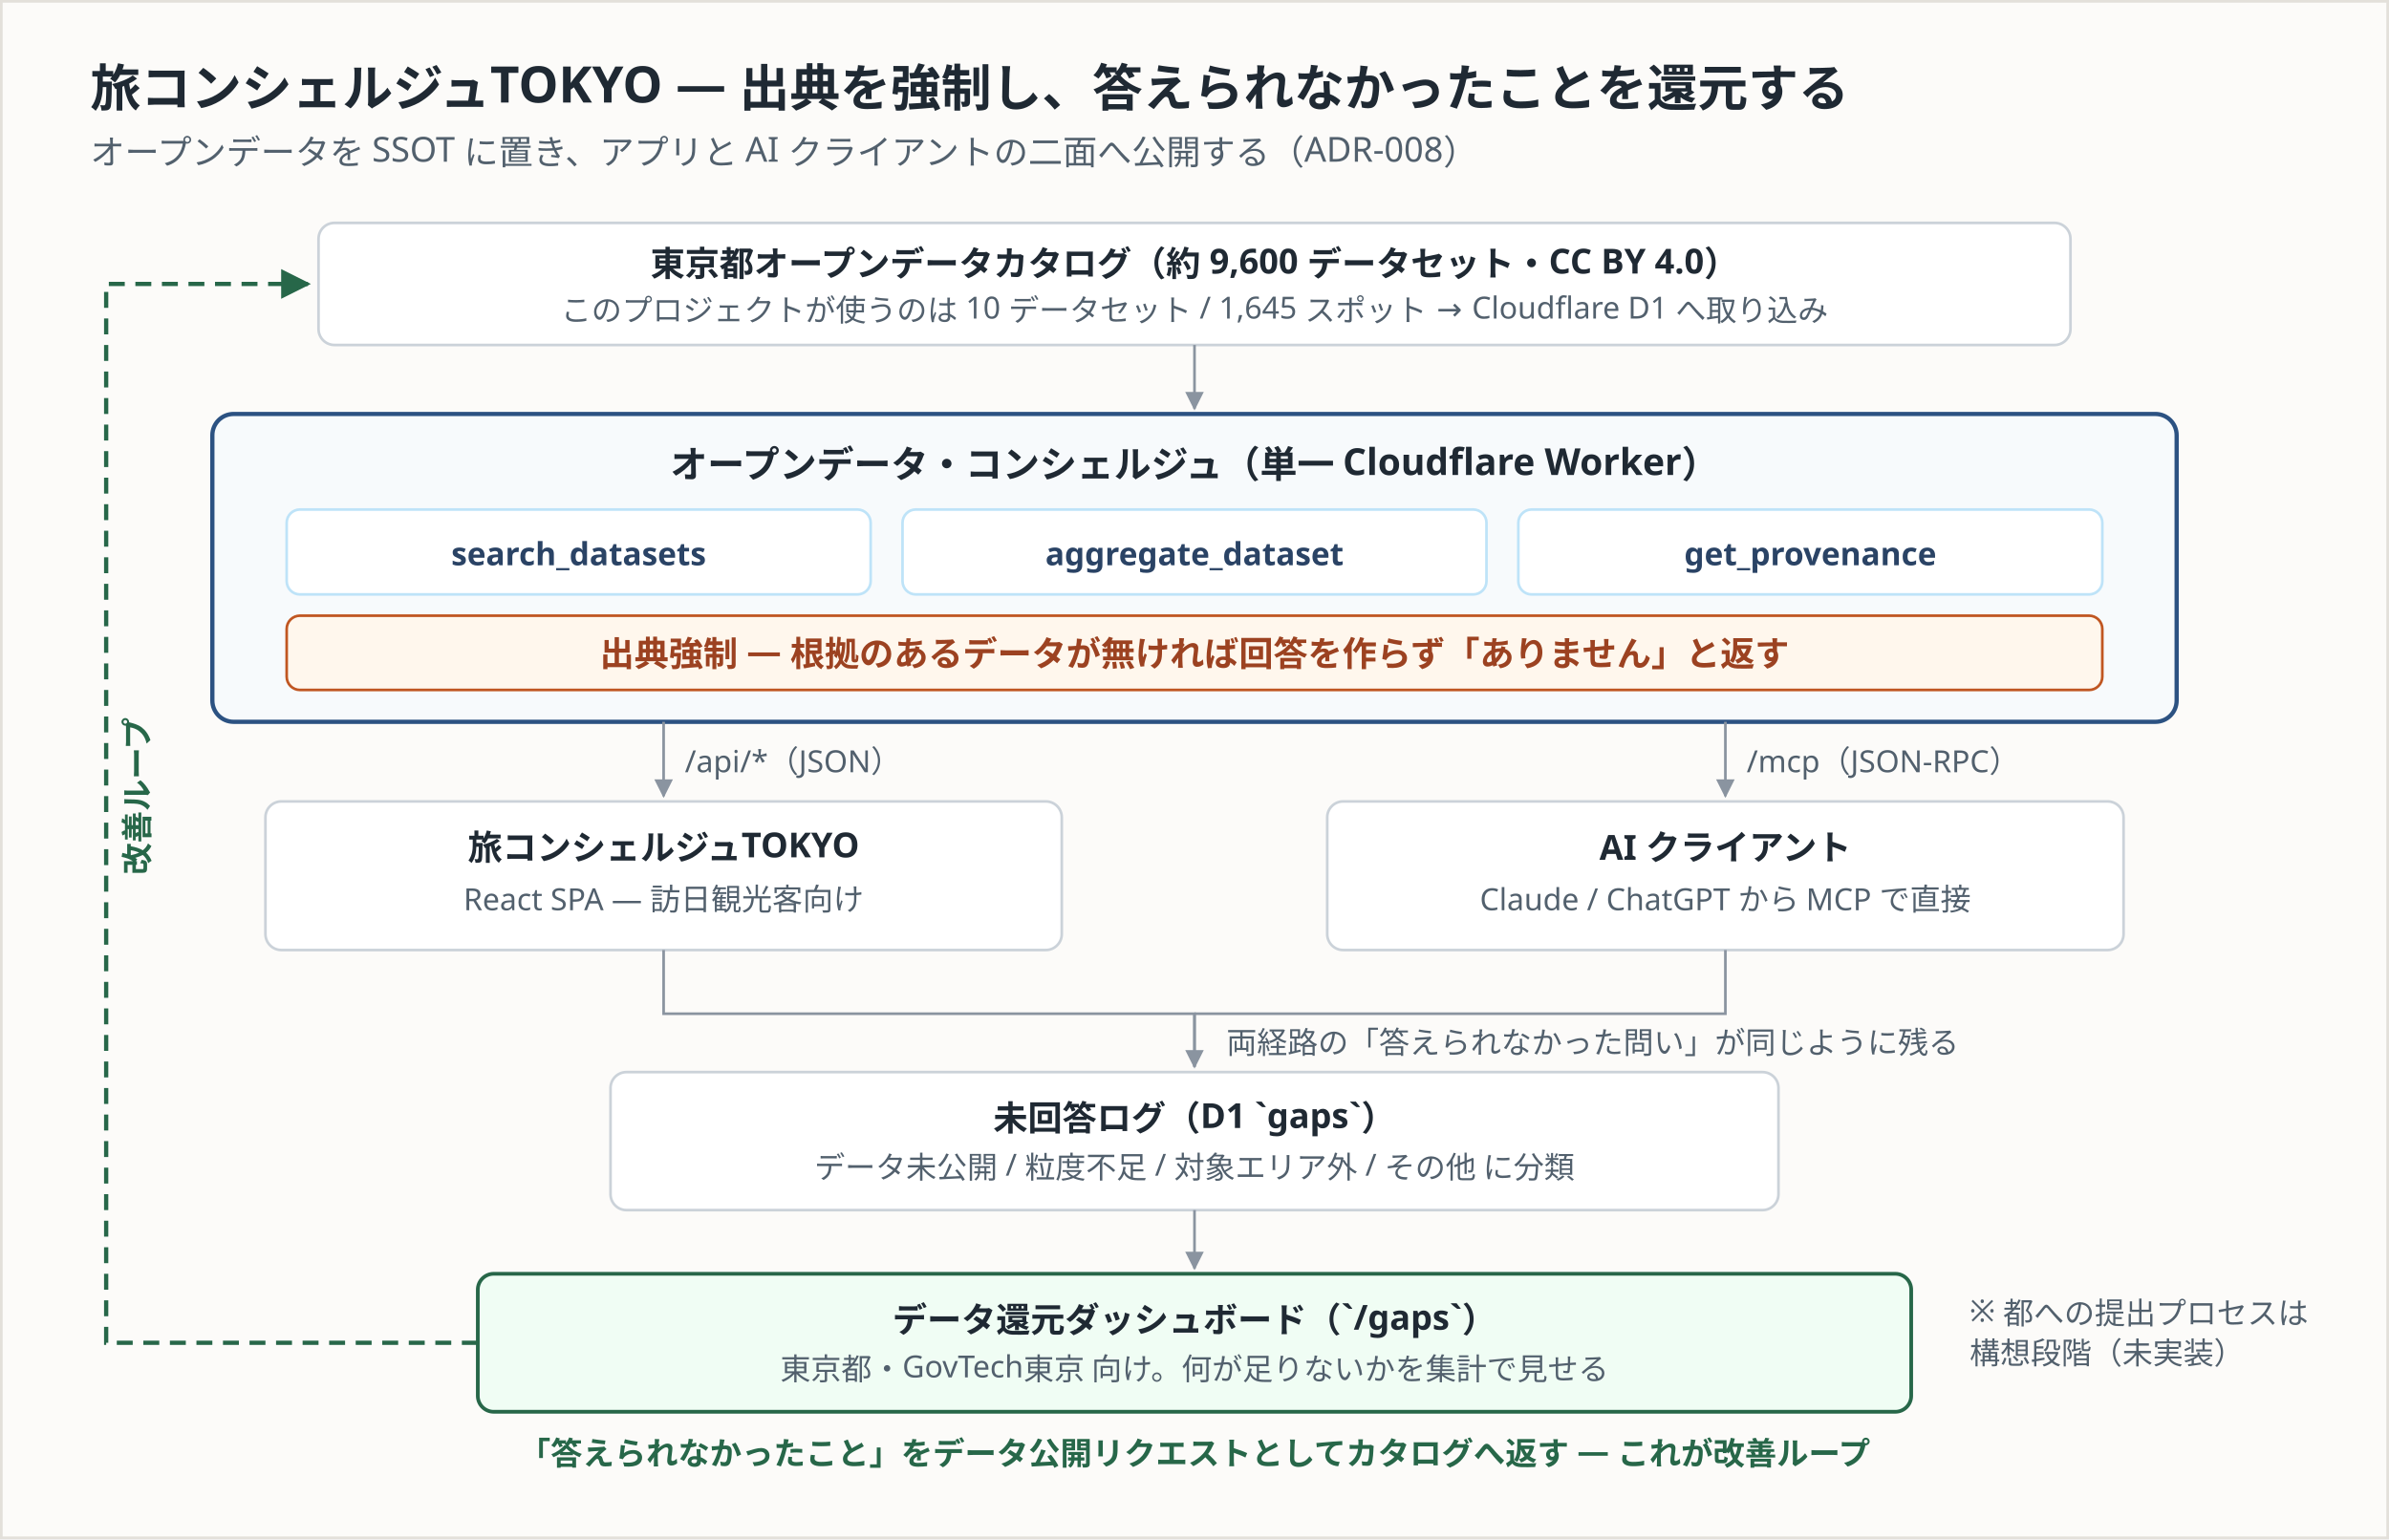
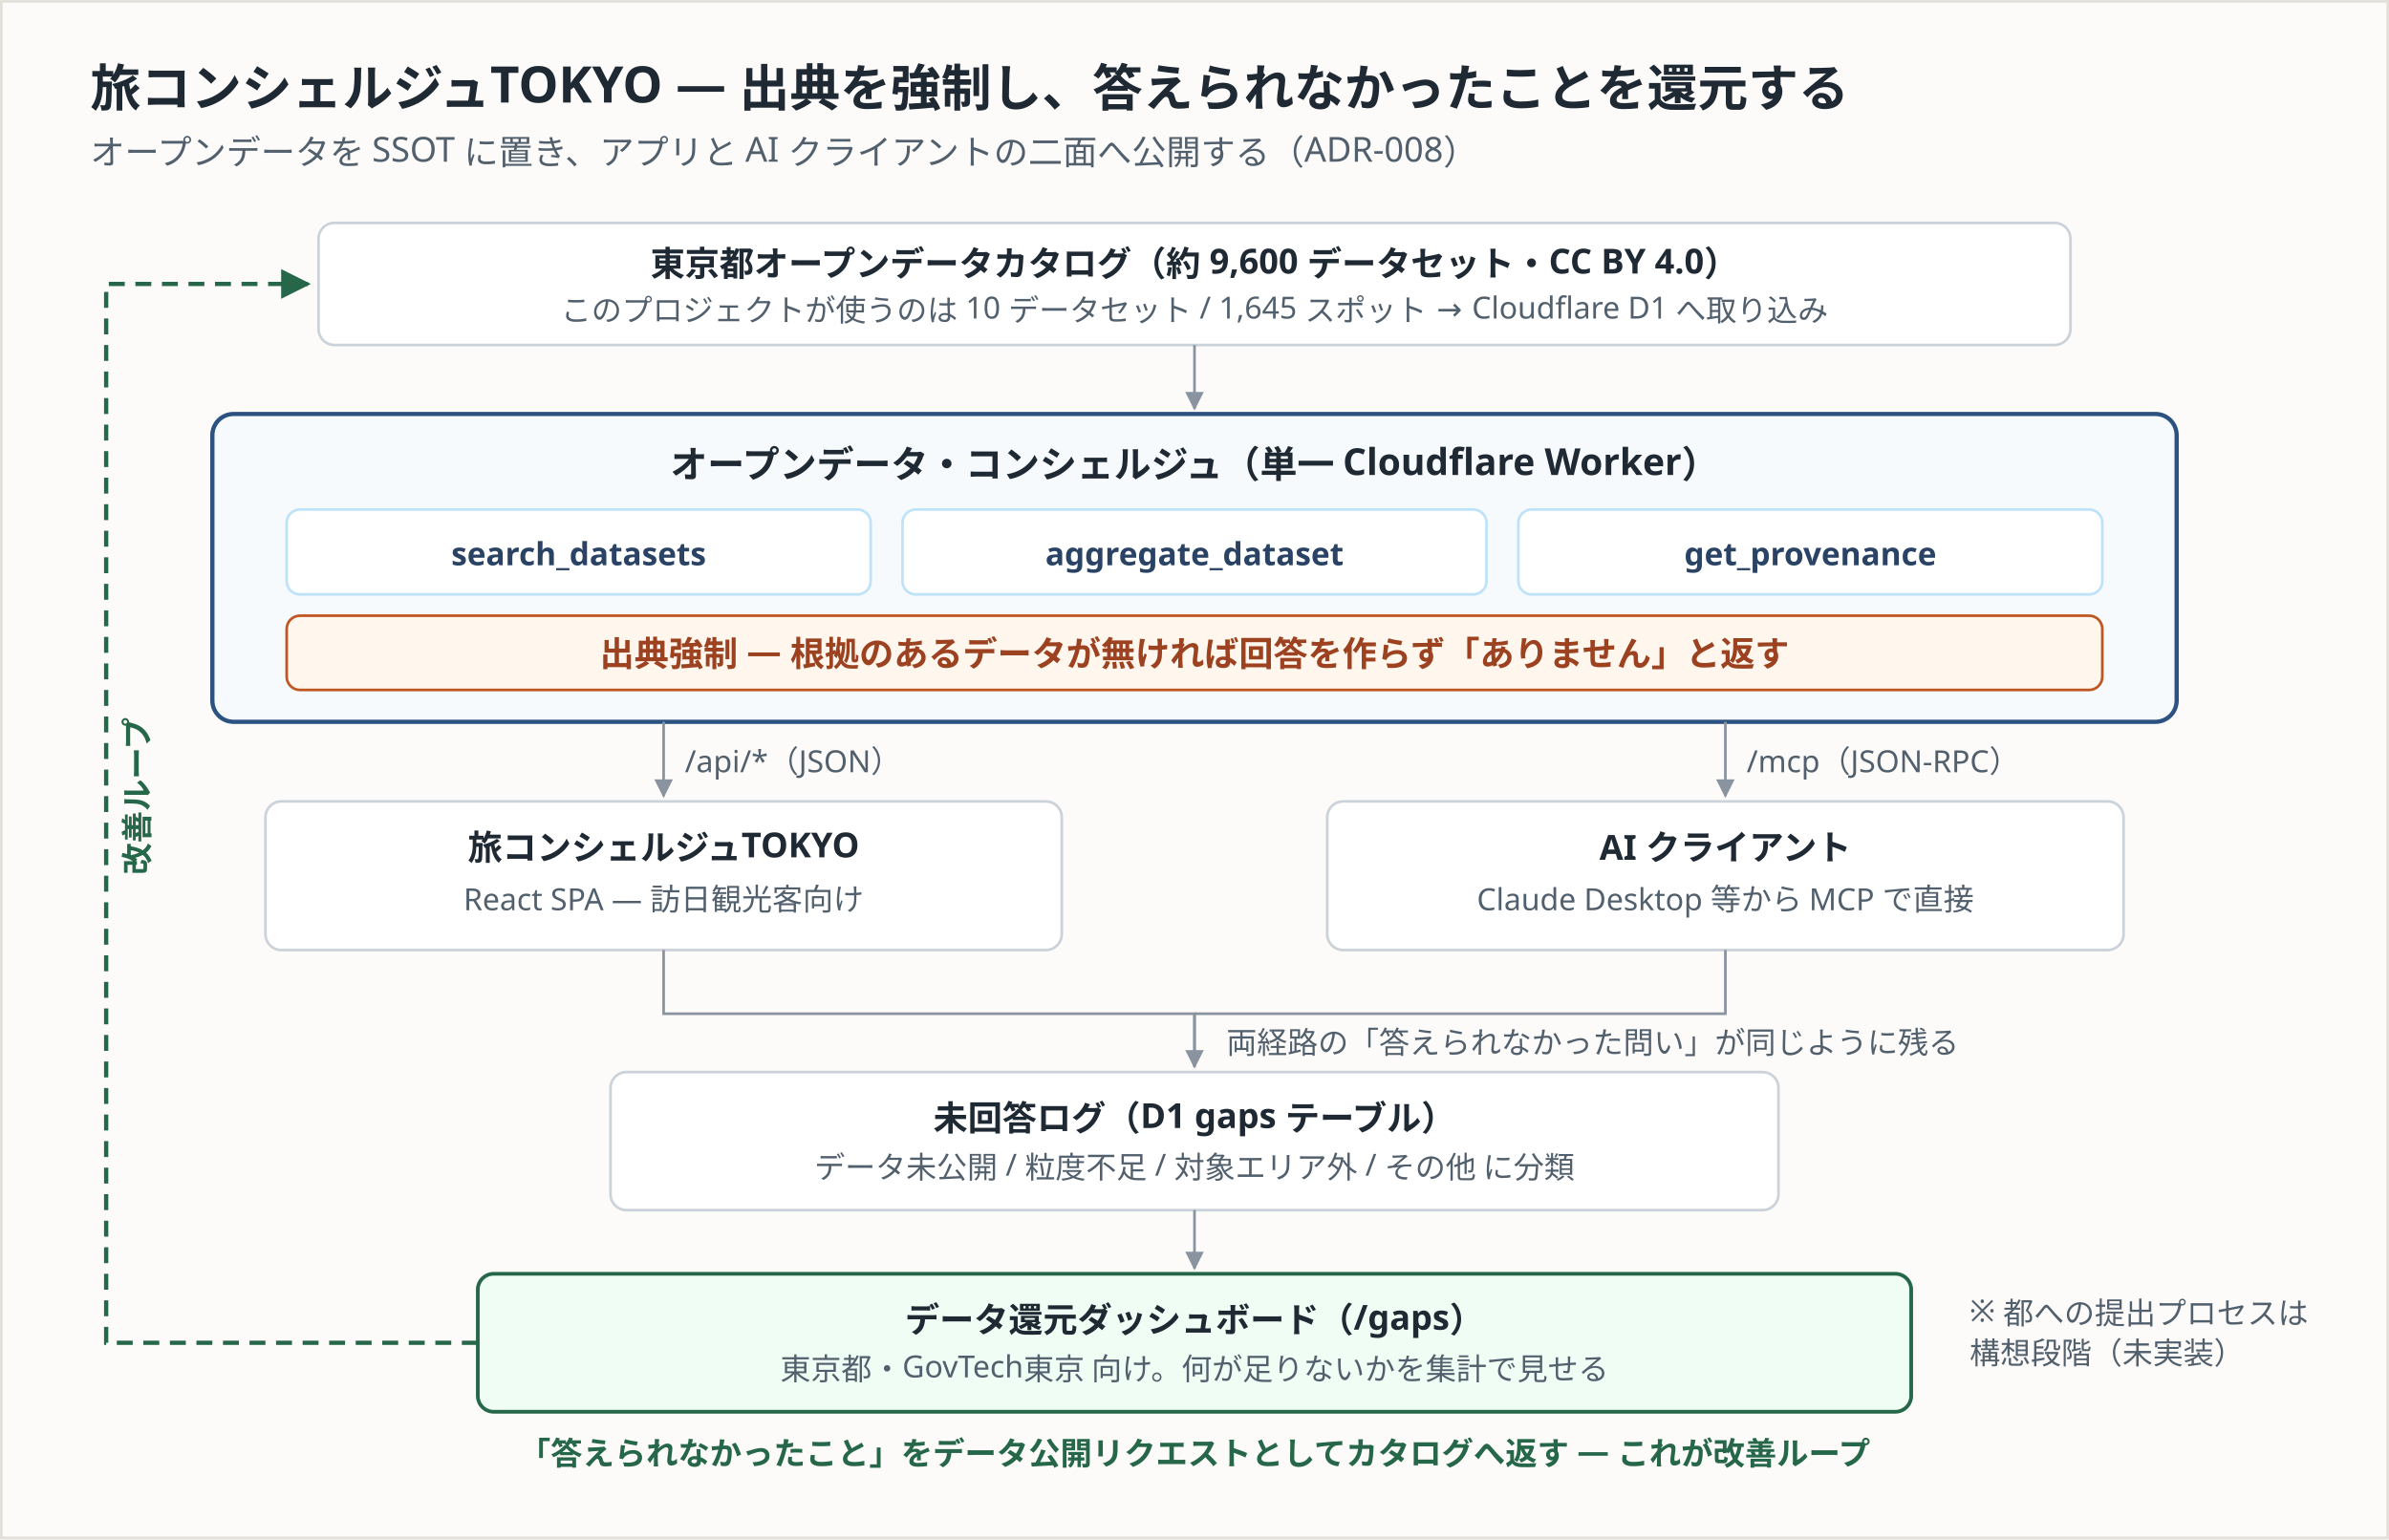
<svg xmlns="http://www.w3.org/2000/svg" viewBox="0 0 900 580" width="900" height="580" role="img" aria-labelledby="t2 d2">
  <style>
  .f{font-family:'Hiragino Sans','Noto Sans JP','Yu Gothic',system-ui,sans-serif}
  .ttl{font-size:19px;font-weight:700;fill:#1F2933}
  .sub{font-size:13px;fill:#52606D}
  .h{font-size:14px;font-weight:700;fill:#1F2933}
  .b{font-size:13px;fill:#1F2933;font-weight:600}
  .s{font-size:11.5px;fill:#52606D}
  .op{font-size:12px;fill:#2A4365;font-weight:600}
  .em{font-size:13px;fill:#9C4221;font-weight:700}
  .lp{font-size:12px;fill:#276749;font-weight:700}
</style>
  <rect width="900" height="580" fill="#FCFBF9" />
  <rect x="0.5" y="0.5" width="899" height="579" fill="none" stroke="#E3E0DA" />
  <defs>
    <marker id="b" viewBox="0 0 10 10" refX="9" refY="5" markerWidth="7" markerHeight="7" orient="auto-start-reverse">
      <path d="M0,0 L10,5 L0,10 z" fill="#8A94A0" />
    </marker>
    <marker id="bg" viewBox="0 0 10 10" refX="9" refY="5" markerWidth="7" markerHeight="7" orient="auto-start-reverse">
      <path d="M0,0 L10,5 L0,10 z" fill="#276749" />
    </marker>
  </defs>
  <text class="f ttl" x="34" y="40">旅コンシェルジュTOKYO — 出典を強制し、答えられなかったことを還元する</text>
  <text class="f sub" x="34" y="62">オープンデータを SSOT に置き、アプリと AI クライアントの二面へ公開する（ADR-008）</text>
  <rect x="120" y="84" width="660" height="46" rx="6" fill="#fff" stroke="#CBD2D9" />
  <text class="f b" x="450" y="104" text-anchor="middle">東京都オープンデータカタログ（約 9,600 データセット・CC BY 4.0）</text>
  <text class="f s" x="450" y="121" text-anchor="middle">このプロジェクトが使うのは 10 データセット / 1,645 スポット → Cloudflare D1 へ取り込み</text>
  <line x1="450" y1="130" x2="450" y2="154" stroke="#8A94A0" marker-end="url(#b)" />
  <rect x="80" y="156" width="740" height="116" rx="8" fill="#F7FAFC" stroke="#2C5282" stroke-width="1.6" />
  <text class="f h" x="450" y="180" text-anchor="middle">オープンデータ・コンシェルジュ（単一 Cloudflare Worker）</text>
  <rect x="108" y="192" width="220" height="32" rx="5" fill="#fff" stroke="#BEE3F8" />
  <text class="f op" x="218" y="213" text-anchor="middle">search_datasets</text>
  <rect x="340" y="192" width="220" height="32" rx="5" fill="#fff" stroke="#BEE3F8" />
  <text class="f op" x="450" y="213" text-anchor="middle">aggregate_dataset</text>
  <rect x="572" y="192" width="220" height="32" rx="5" fill="#fff" stroke="#BEE3F8" />
  <text class="f op" x="682" y="213" text-anchor="middle">get_provenance</text>
  <rect x="108" y="232" width="684" height="28" rx="5" fill="#FFF7ED" stroke="#C05621" />
  <text class="f em" x="450" y="251" text-anchor="middle">出典強制 — 根拠のあるデータが無ければ回答を作らず「ありません」と返す</text>
  <path d="M250 272 L250 300" fill="none" stroke="#8A94A0" marker-end="url(#b)" />
  <path d="M650 272 L650 300" fill="none" stroke="#8A94A0" marker-end="url(#b)" />
  <text class="f s" x="258" y="291">/api/*（JSON）</text>
  <text class="f s" x="658" y="291">/mcp（JSON-RPC）</text>
  <rect x="100" y="302" width="300" height="56" rx="6" fill="#fff" stroke="#CBD2D9" />
  <text class="f b" x="250" y="324" text-anchor="middle">旅コンシェルジュTOKYO</text>
  <text class="f s" x="250" y="343" text-anchor="middle">React SPA — 訪日観光客向け</text>
  <rect x="500" y="302" width="300" height="56" rx="6" fill="#fff" stroke="#CBD2D9" />
  <text class="f b" x="650" y="324" text-anchor="middle">AI クライアント</text>
-   <text class="f s" x="650" y="343" text-anchor="middle">Claude / ChatGPT から MCP で直接</text>
+   <text class="f s" x="650" y="343" text-anchor="middle">Claude Desktop 等から MCP で直接</text>
  <path d="M250 358 L250 382 L450 382 L450 402" fill="none" stroke="#8A94A0" />
  <path d="M650 358 L650 382 L450 382" fill="none" stroke="#8A94A0" />
  <path d="M450 382 L450 402" fill="none" stroke="#8A94A0" marker-end="url(#b)" />
  <text class="f s" x="462" y="397">両経路の「答えられなかった問い」が同じように残る</text>
  <rect x="230" y="404" width="440" height="52" rx="6" fill="#fff" stroke="#CBD2D9" />
-   <text class="f b" x="450" y="426" text-anchor="middle">未回答ログ（D1 `gaps`）</text>
+   <text class="f b" x="450" y="426" text-anchor="middle">未回答ログ（D1 gaps テーブル）</text>
  <text class="f s" x="450" y="444" text-anchor="middle">データ未公開 / 粒度不足 / 対象エリア外 / その他 に分類</text>
  <line x1="450" y1="456" x2="450" y2="478" stroke="#8A94A0" marker-end="url(#b)" />
  <rect x="180" y="480" width="540" height="52" rx="6" fill="#F0FDF4" stroke="#276749" stroke-width="1.4" />
-   <text class="f b" x="450" y="502" text-anchor="middle">データ還元ダッシュボード（`/gaps`）</text>
+   <text class="f b" x="450" y="502" text-anchor="middle">データ還元ダッシュボード（/gaps）</text>
  <text class="f s" x="450" y="520" text-anchor="middle">東京都・GovTech東京 向け。何が足りないかを集計で見せる</text>
  <path d="M180 506 L40 506 L40 107 L116 107" fill="none" stroke="#276749" stroke-width="1.6" stroke-dasharray="6 4" marker-end="url(#bg)" />
  <text class="f lp" x="56" y="300" transform="rotate(-90 56 300)" text-anchor="middle">改善ループ</text>
  <text class="f s" x="742" y="498">※ 都への提出プロセスは</text>
  <text class="f s" x="742" y="514">　 構想段階（未実装）</text>
  <text class="f lp" x="450" y="552" text-anchor="middle">「答えられなかったこと」をデータ公開リクエストとしてカタログへ返す — これが改善ループ</text>
</svg>
